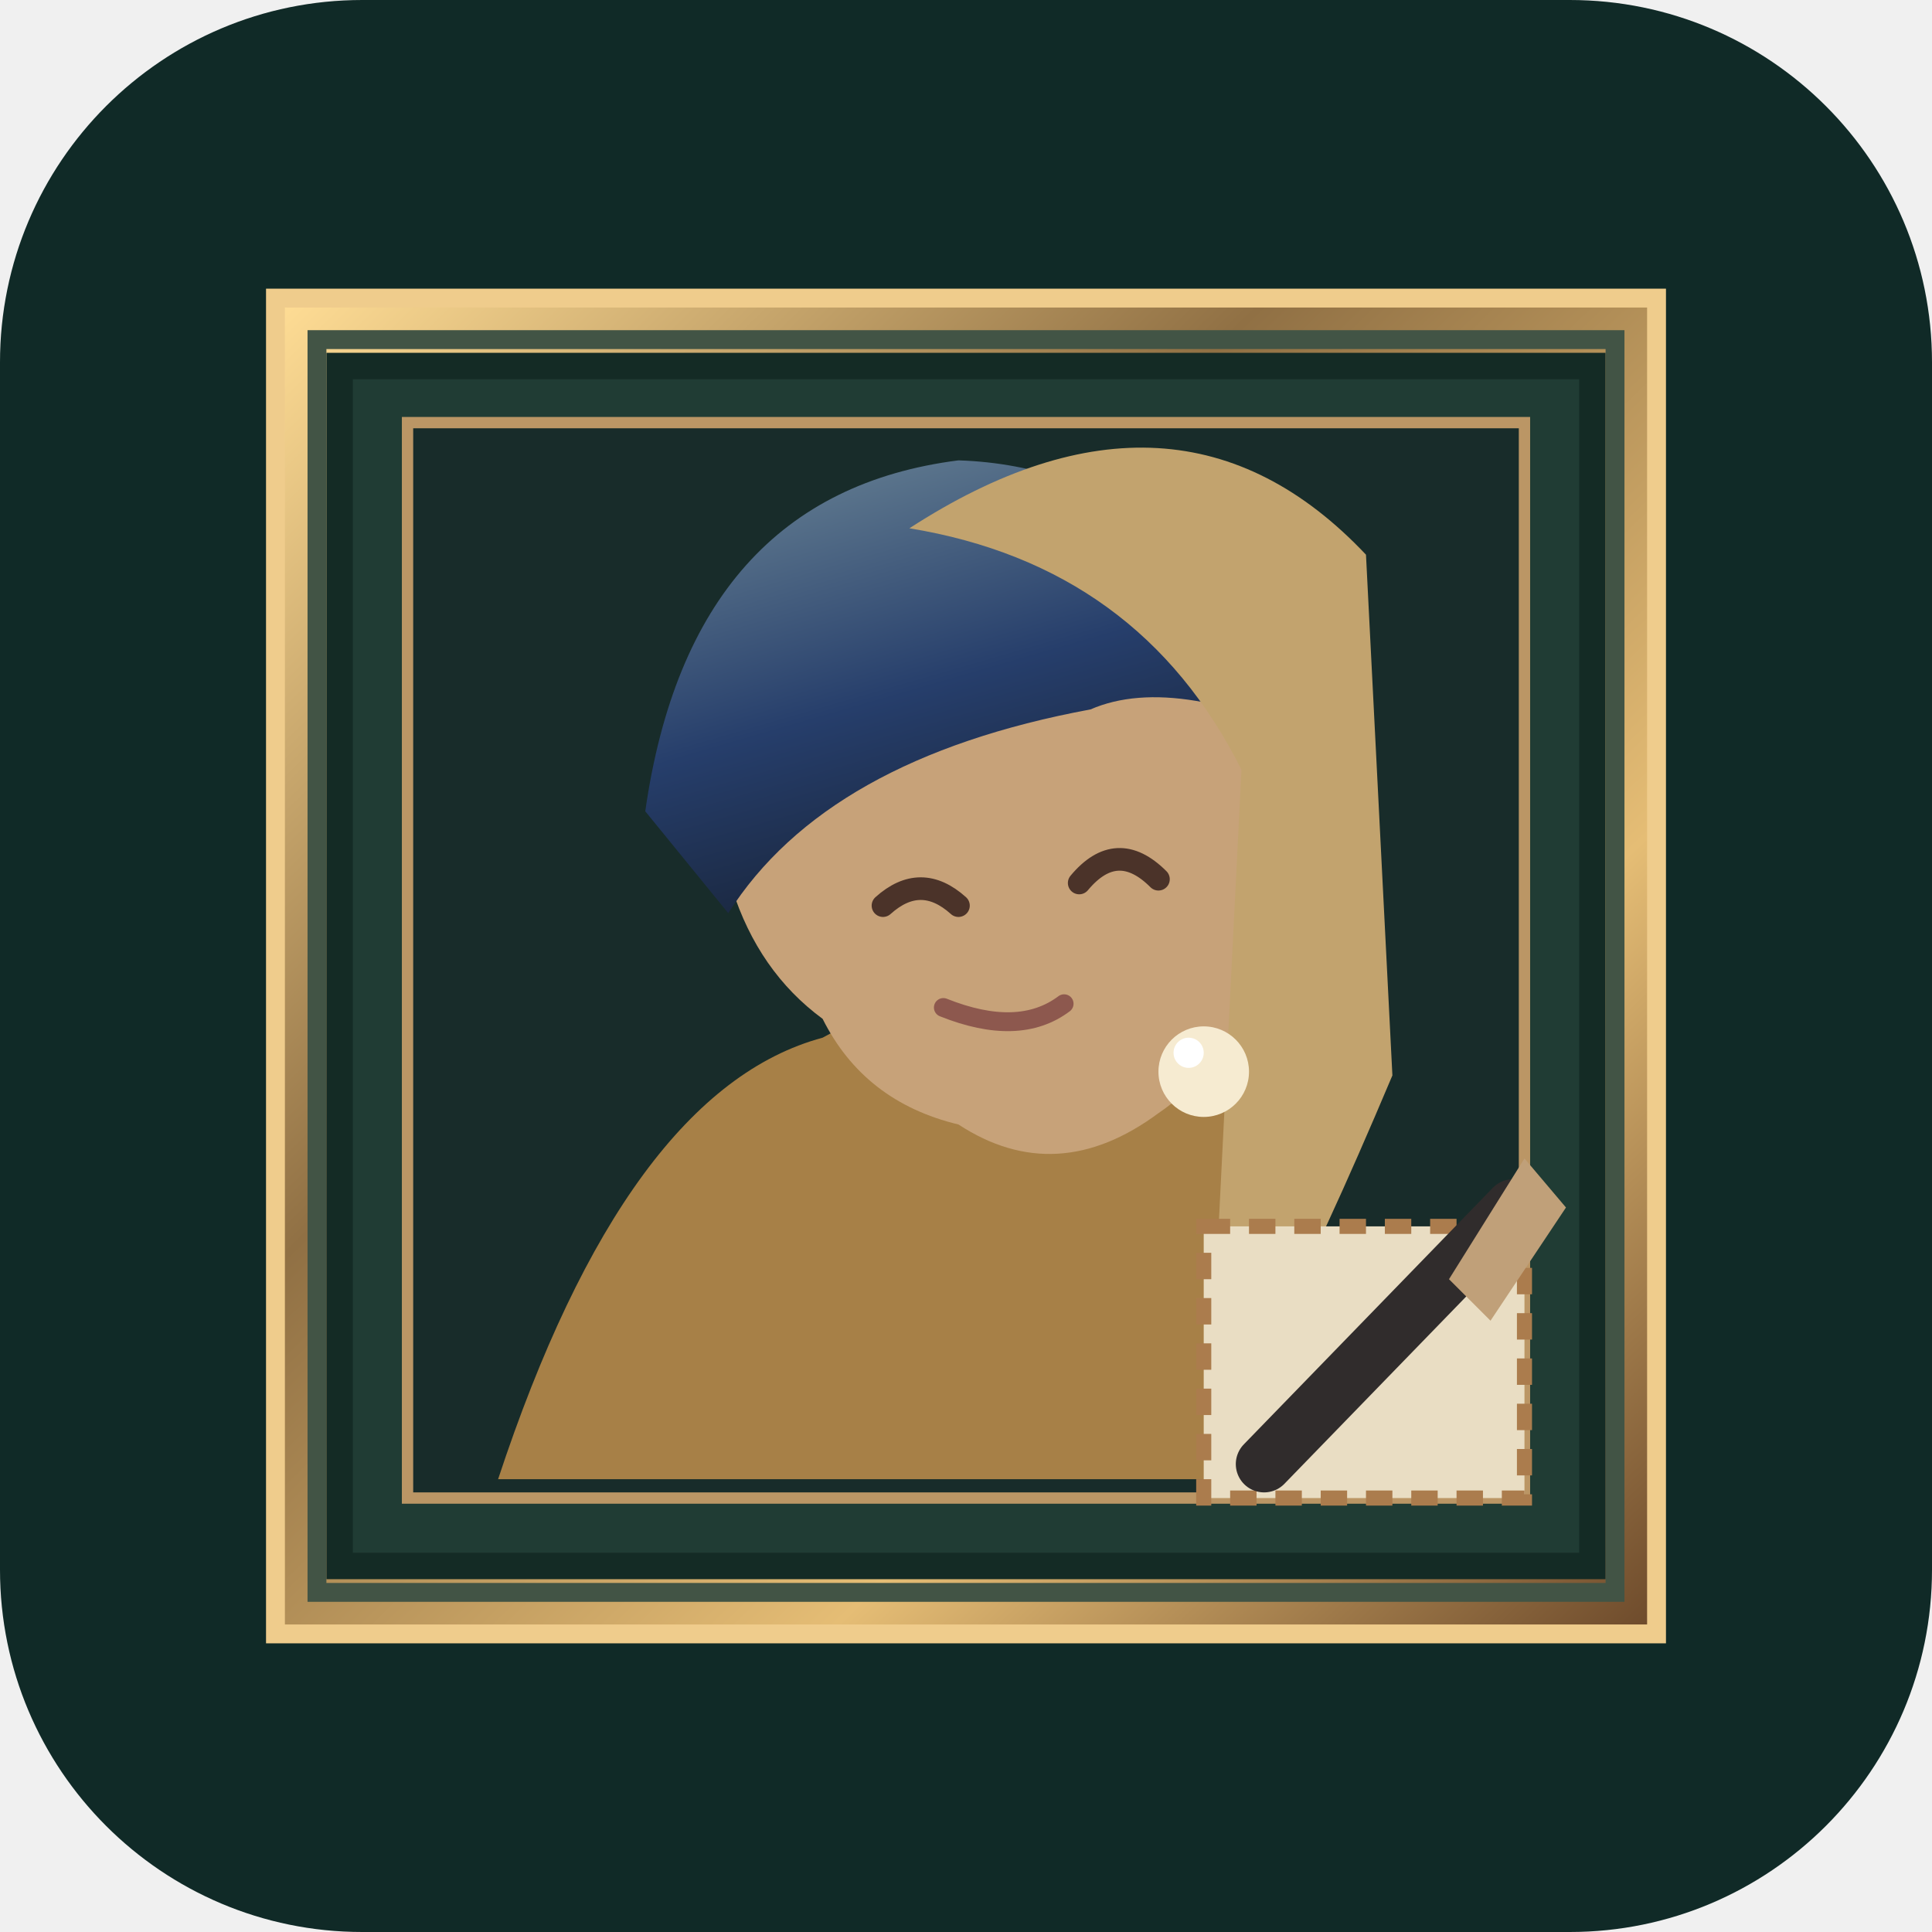
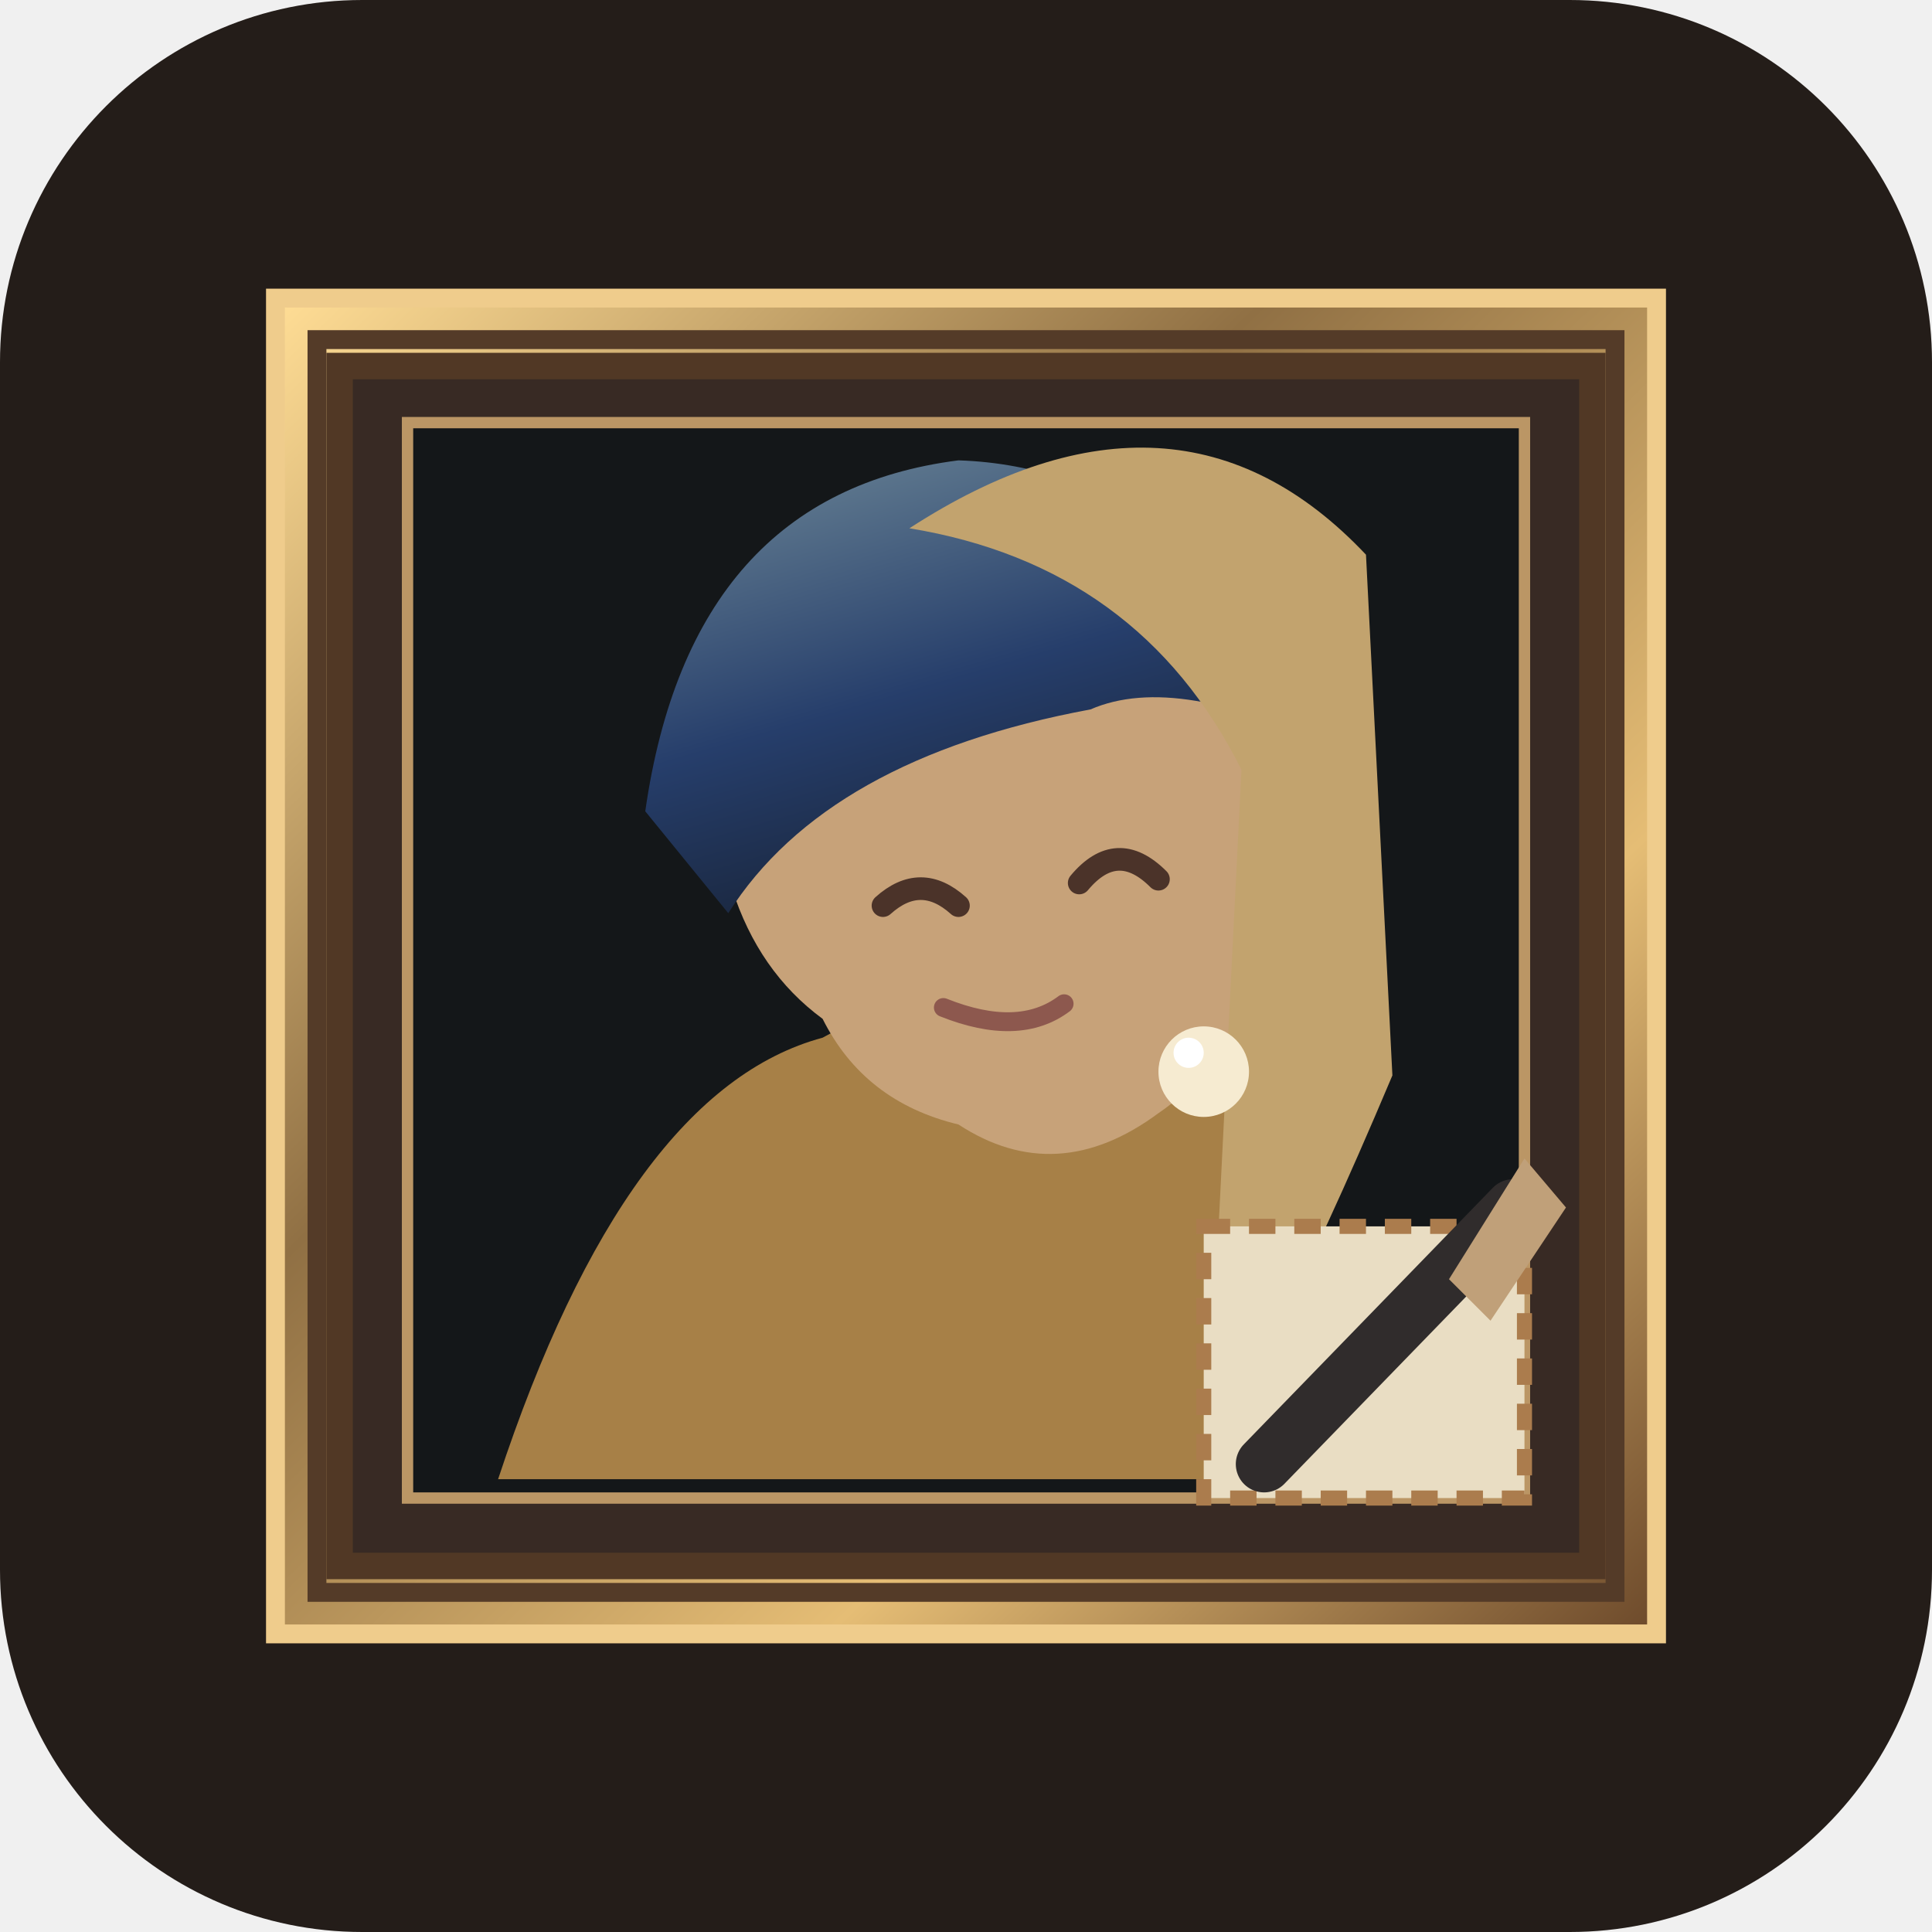
<svg xmlns="http://www.w3.org/2000/svg" viewBox="0 0 512 512">
  <defs>
    <linearGradient id="gold" x1="0" x2="1" y1="0" y2="1">
      <stop stop-color="#ffdd95" />
      <stop offset=".36" stop-color="#907044" />
      <stop offset=".7" stop-color="#e5bd75" />
      <stop offset="1" stop-color="#6d4a2b" />
    </linearGradient>
    <linearGradient id="cloth" x1="0" x2=".4" y1=".1" y2="1">
      <stop stop-color="#637d91" />
      <stop offset=".54" stop-color="#263e6b" />
      <stop offset="1" stop-color="#182337" />
    </linearGradient>
  </defs>
-   <rect width="512" height="512" rx="96" fill="#102a27" />
+   <rect width="512" height="512" rx="96" fill="#241d19" />
  <path d="M73 79h366v354H73z" fill="url(#gold)" />
-   <path d="M90 97h332v318H90z" fill="#203c34" stroke="#142b25" stroke-width="7" />
-   <path d="M108 112h296v285H108z" fill="#182c2a" />
+   <path d="M90 97h332v318H90z" fill="#382a24" stroke="#513825" stroke-width="7" />
+   <path d="M108 112h296v285H108z" fill="#141719" />
  <path d="M132 392Q166 289 218 275Q287 237 337 298Q359 333 366 392Z" fill="#a78047" />
  <path d="M190 182Q218 135 272 149Q326 161 337 227Q335 276 307 295Q280 315 254 298Q229 292 218 270Q184 245 190 182Z" fill="#c7a279" />
  <path d="M171 215Q183 131 254 122Q316 124 355 199Q312 178 289 188Q219 201 193 242Z" fill="url(#cloth)" />
  <path d="M241 140Q312 94 362 147L369 285Q350 330 339 350L322 344L329 204Q302 150 241 140Z" fill="#c2a36e" />
  <path d="M234 240q10-9 20 0M286 234q10-12 21-1" stroke="#4b3329" stroke-width="6" fill="none" stroke-linecap="round" />
  <path d="M250 267q20 8 32-1" stroke="#8d584e" stroke-width="5" fill="none" stroke-linecap="round" />
  <circle cx="319" cy="284" r="12" fill="#f6ebd1" />
  <circle cx="315" cy="279" r="4" fill="#fff" />
  <path d="M108 112h296v285H108z" fill="none" stroke="#bb9665" stroke-width="3" />
  <path d="M319 325h85v72h-85z" fill="#e9ddc3" stroke="#ab7c4d" stroke-width="4" stroke-dasharray="7 5" />
  <path d="M335 388L401 320" stroke="#302c2c" stroke-width="15" stroke-linecap="round" />
  <path d="M384 339l20-32 11 13-20 30z" fill="#c0a079" />
  <path d="M73 79h366v354H73z" fill="none" stroke="#efcc8c" stroke-width="5" />
-   <path d="M84 90h344v332H84z" fill="none" stroke="#425445" stroke-width="5" />
+   <path d="M84 90h344v332H84z" fill="none" stroke="#543b28" stroke-width="5" />
</svg>
